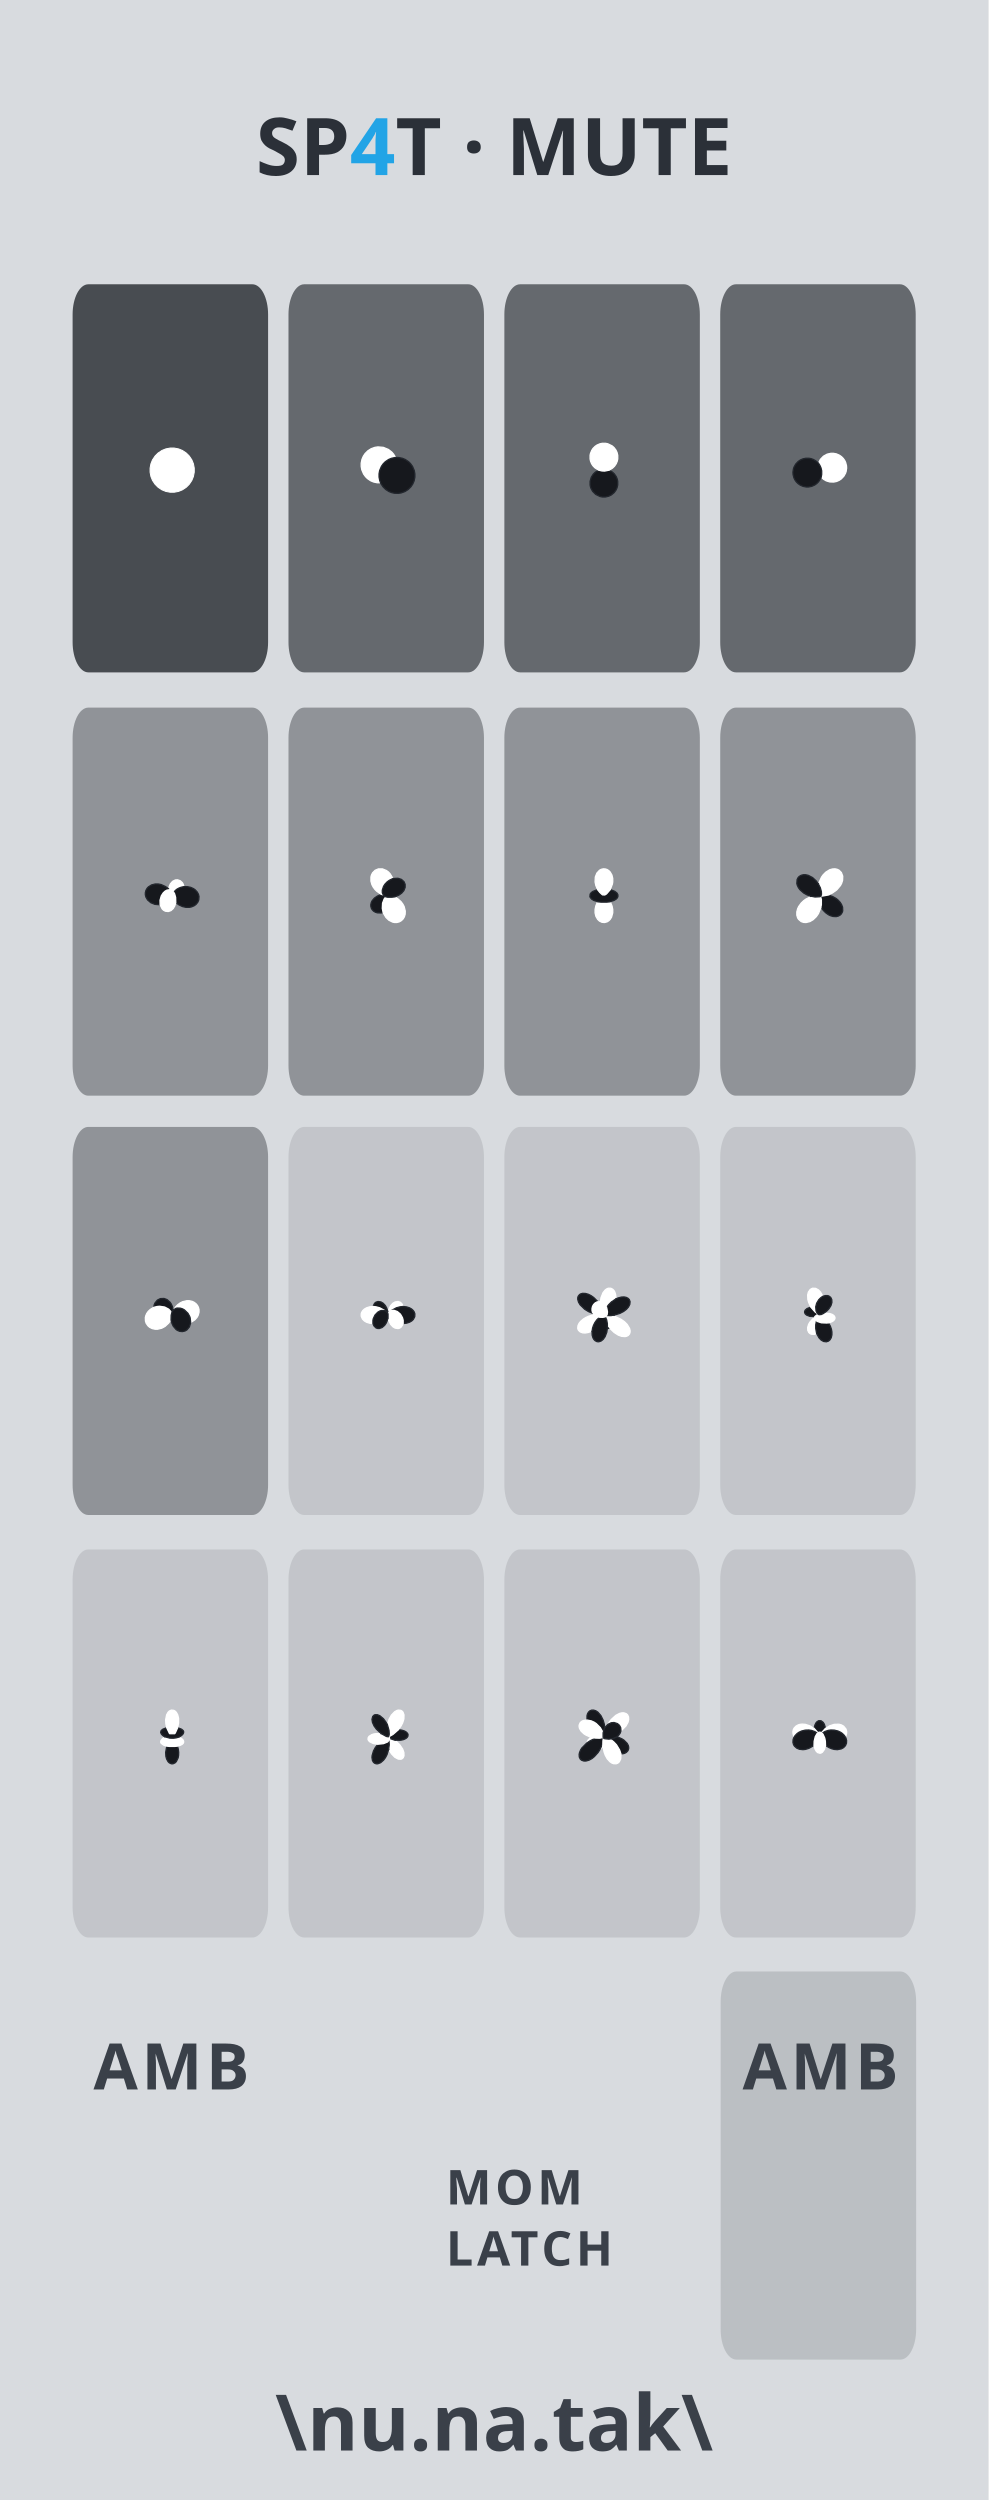
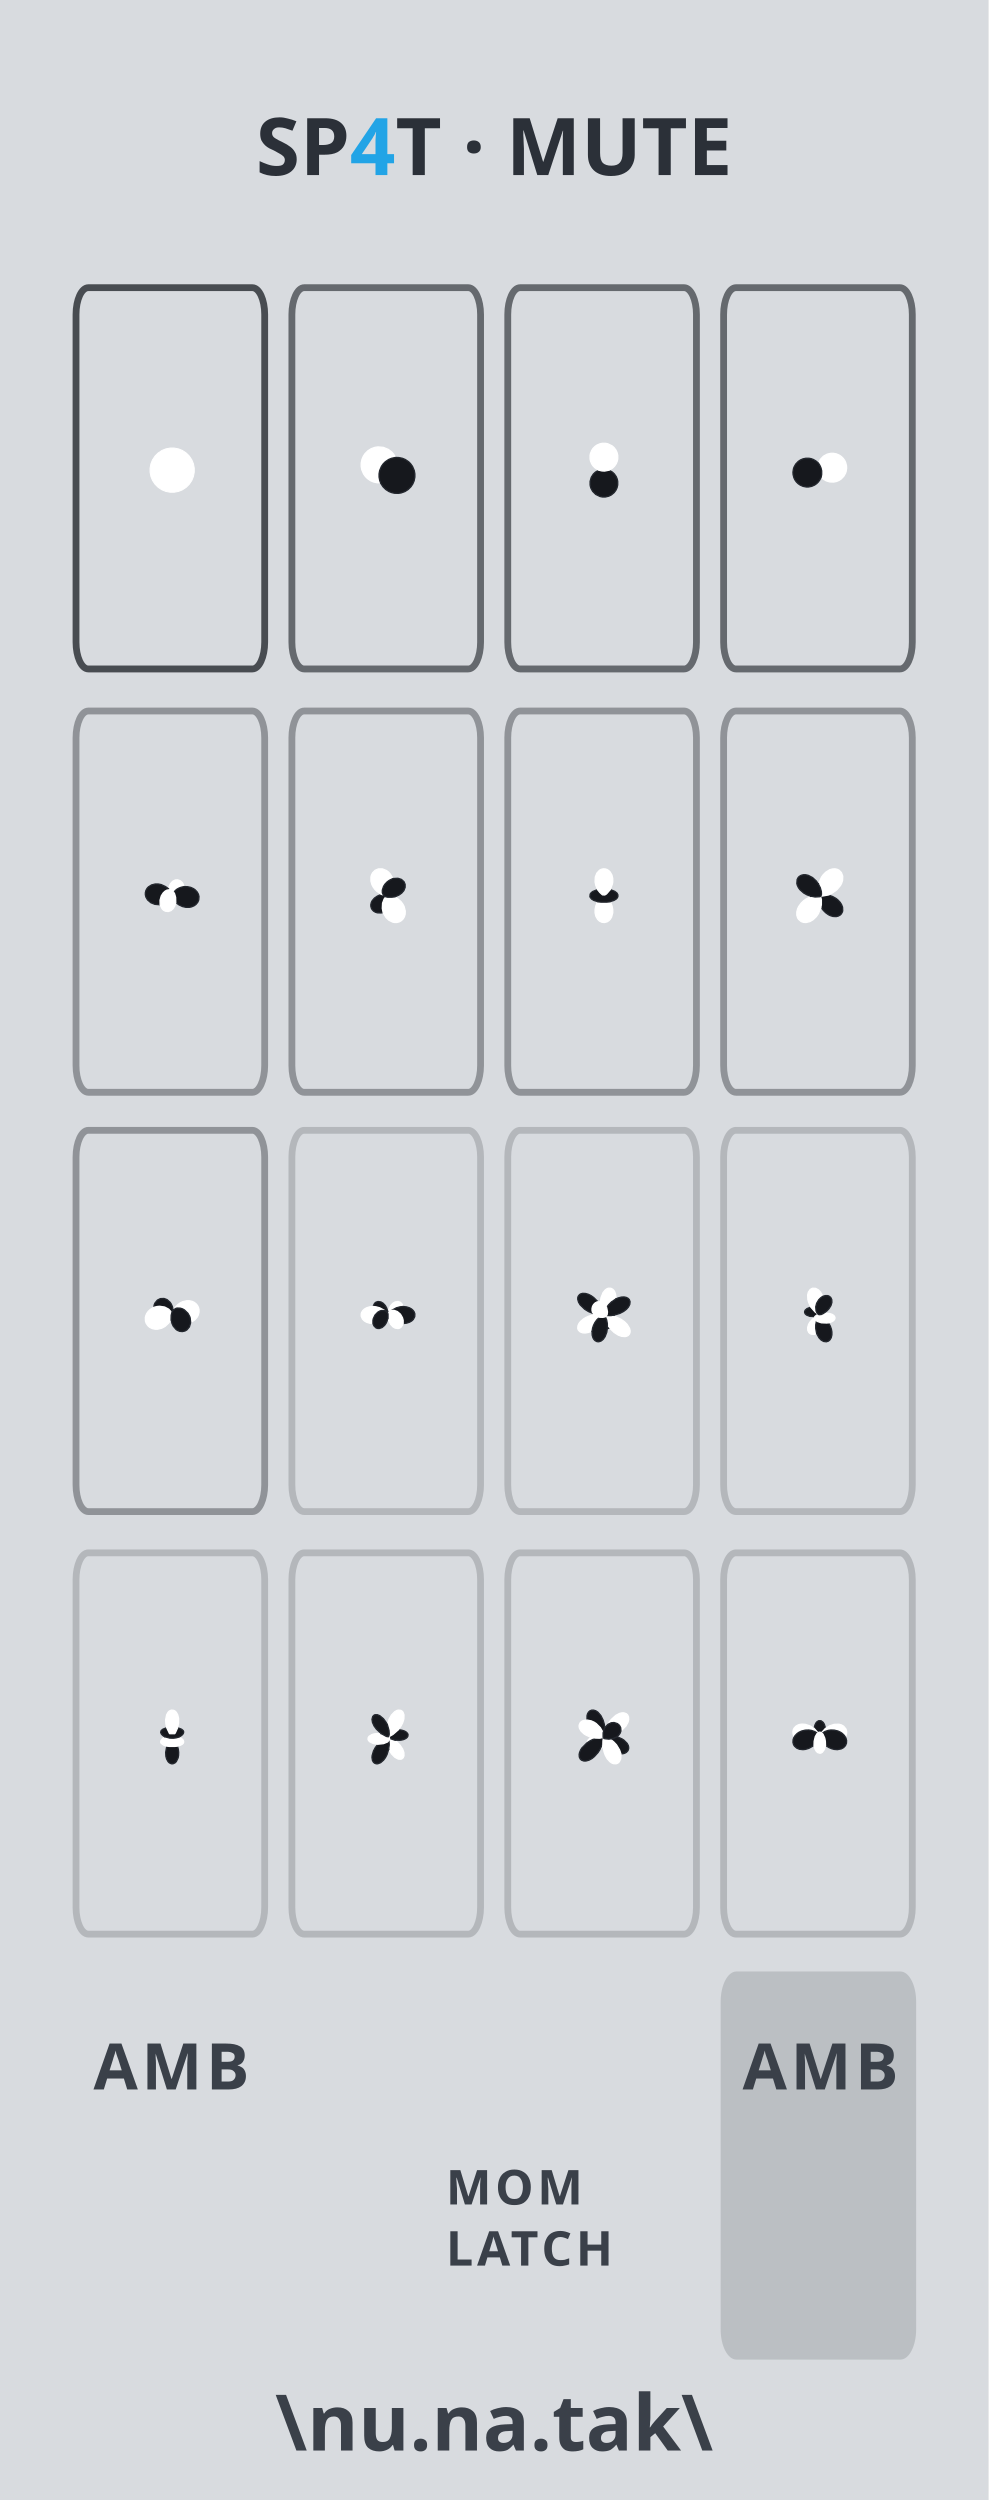
<svg xmlns="http://www.w3.org/2000/svg" version="1.1" width="50.8mm" height="128.5mm" viewBox="0 0 50.8 128.5" id="svg49">
  <defs id="harmonicGradients">
    
    
  </defs>
  <defs id="component-defs">
    
    
    
    
    
  </defs>
  <g id="panel">
    <rect id="background" x="0" y="0" width="50.8" height="128.5" fill="#d8dbdf" />
    <rect style="fill:#bbbfc3;stroke:none" id="rect138" width="10.048" height="19.948" x="37.042" y="101.335" rx="0.809" ry="1.552" />
-     <rect style="opacity:0.5;fill:#484c51;stroke:none" id="rect129" width="10.048" height="19.948" x="3.732" y="57.923" rx="0.809" ry="1.552" />
-     <rect style="opacity:0.15;fill:#484c51;stroke:none" id="rect126" width="10.048" height="19.948" x="37.019" y="57.923" rx="0.809" ry="1.552" />
-     <rect style="opacity:0.5;fill:#484c51;stroke:none" id="rect130" width="10.048" height="19.948" x="37.019" y="36.371" rx="0.809" ry="1.552" />
-     <rect style="opacity:0.15;fill:#484c51;stroke:none" id="rect125" width="10.048" height="19.948" x="37.019" y="79.641" rx="0.809" ry="1.552" />
-     <rect style="opacity:0.15;fill:#484c51;stroke:none" id="rect124" width="10.048" height="19.948" x="25.924" y="79.641" rx="0.809" ry="1.552" />
-     <rect style="opacity:0.15;fill:#484c51;stroke:none" id="rect123" width="10.048" height="19.948" x="14.828" y="79.641" rx="0.809" ry="1.552" />
-     <rect style="opacity:0.15;fill:#484c51;stroke:none" id="rect122" width="10.048" height="19.948" x="3.732" y="79.641" rx="0.809" ry="1.552" />
-     <rect style="opacity:0.15;fill:#484c51;stroke:none" id="rect127" width="10.048" height="19.948" x="25.924" y="57.923" rx="0.809" ry="1.552" />
-     <rect style="opacity:0.5;fill:#484c51;stroke:none" id="rect131" width="10.048" height="19.948" x="25.924" y="36.371" rx="0.809" ry="1.552" />
-     <rect style="opacity:0.15;fill:#484c51;stroke:none" id="rect128" width="10.048" height="19.948" x="14.828" y="57.923" rx="0.809" ry="1.552" />
-     <rect style="opacity:0.5;fill:#484c51;stroke:none" id="rect132" width="10.048" height="19.948" x="14.828" y="36.371" rx="0.809" ry="1.552" />
+     <rect style="opacity:0.5;fill:none;stroke:#484c51;stroke-width:0.35" id="rect129" width="9.698" height="19.598" x="3.907" y="58.098" rx="0.634" ry="1.377" />
+     <rect style="opacity:0.25;fill:none;stroke:#484c51;stroke-width:0.35" id="rect126" width="9.698" height="19.598" x="37.194" y="58.098" rx="0.634" ry="1.377" />
+     <rect style="opacity:0.5;fill:none;stroke:#484c51;stroke-width:0.35" id="rect130" width="9.698" height="19.598" x="37.194" y="36.546" rx="0.634" ry="1.377" />
+     <rect style="opacity:0.25;fill:none;stroke:#484c51;stroke-width:0.35" id="rect125" width="9.698" height="19.598" x="37.194" y="79.816" rx="0.634" ry="1.377" />
+     <rect style="opacity:0.25;fill:none;stroke:#484c51;stroke-width:0.35" id="rect124" width="9.698" height="19.598" x="26.099" y="79.816" rx="0.634" ry="1.377" />
+     <rect style="opacity:0.25;fill:none;stroke:#484c51;stroke-width:0.35" id="rect123" width="9.698" height="19.598" x="15.003" y="79.816" rx="0.634" ry="1.377" />
+     <rect style="opacity:0.25;fill:none;stroke:#484c51;stroke-width:0.35" id="rect122" width="9.698" height="19.598" x="3.907" y="79.816" rx="0.634" ry="1.377" />
+     <rect style="opacity:0.25;fill:none;stroke:#484c51;stroke-width:0.35" id="rect127" width="9.698" height="19.598" x="26.099" y="58.098" rx="0.634" ry="1.377" />
+     <rect style="opacity:0.5;fill:none;stroke:#484c51;stroke-width:0.35" id="rect131" width="9.698" height="19.598" x="26.099" y="36.546" rx="0.634" ry="1.377" />
+     <rect style="opacity:0.25;fill:none;stroke:#484c51;stroke-width:0.35" id="rect128" width="9.698" height="19.598" x="15.003" y="58.098" rx="0.634" ry="1.377" />
+     <rect style="opacity:0.5;fill:none;stroke:#484c51;stroke-width:0.35" id="rect132" width="9.698" height="19.598" x="15.003" y="36.546" rx="0.634" ry="1.377" />
    <text id="title" x="25.4" y="9" style="font-family:'Rounded Mplus 1c', 'Arial Rounded MT Bold', sans-serif;font-weight:bold;font-size:4.1px;text-anchor:middle;fill:#2b3038">
      <tspan id="tspan1">SP<tspan fill="#22a4e6" id="title-accent">4</tspan>T · MUTE</tspan>
    </text>
    <text x="8.707" y="107.4" id="text43" style="font-weight:600;font-size:3.3px;font-family:'Barlow Condensed', 'Arial Narrow', sans-serif;letter-spacing:0.2;text-anchor:middle;fill:#3a4049">
      <tspan id="tspan2" x="8.807" y="107.4">AMB</tspan>
    </text>
    <text x="42.072" y="107.4" id="text46" style="font-weight:600;font-size:3.3px;font-family:'Barlow Condensed', 'Arial Narrow', sans-serif;letter-spacing:0.2;text-anchor:middle;fill:#3a4049">
      <tspan id="tspan85" x="42.172" y="107.4">AMB</tspan>
    </text>
    <text id="brand" x="25.4" y="125.958" font-family="'Rounded Mplus 1c', 'Arial Rounded MT Bold', sans-serif" font-size="4" font-weight="700" text-anchor="middle" fill="#3a4049">\nu.na.tak\</text>
    <g fill-rule="evenodd" stroke-width="2.2" stroke-linejoin="round" id="g4-59" transform="matrix(0.03,0,0,0.03,18.44835,44.5379)">
      <path d="M 38.02,79.63 31.6,79.42 28.18,78.35 24.97,76.42 22.51,73.75 21.22,71.4 20.37,67.97 v -2.78 l 0.85,-3.64 1.5,-2.99 3.75,-4.39 4.92,-3.42 6.63,-3 h 1.28 l 2.14,0.86 3.21,2.78 1.61,0.54 -3,3.63 -2.78,7.28 -0.43,8.98 1.71,7.06 z" id="path1-83" style="fill:#16181d;stroke:#23272e" />
      <path d="m 41.44,48.61 -3.21,-0.86 -2.99,-1.92 -4.92,-3.64 -2.89,-2.89 -3,-4.06 -2.14,-4.07 -1.71,-5.99 v -7.27 l 0.86,-3.21 1.92,-3.85 4.39,-4.39 5.56,-2.35 h 7.06 l 6.85,2.78 3.42,2.57 2.89,3.1 4.71,7.91 -0.54,0.75 -5.56,2.36 -3.85,2.78 -3.75,3.96 -2.35,3.63 -2.14,6.42 v 4.5 z" id="path2-0" style="fill:#ffffff;stroke:#ffffff" />
      <path d="M 65.19,95.89 H 60.7 l -3,-0.64 -6.42,-3.21 -5.02,-4.81 -4.71,-7.92 -1.5,-7.49 0.43,-8.98 2.78,-7.28 2.89,-3.53 3.21,0.64 h 6.84 l 5.35,-0.64 5.57,3.64 5.24,4.81 2.99,4.07 2.14,4.06 1.93,7.71 -0.22,5.56 -1.28,4.28 -2.14,3.64 -2.89,2.88 -3.63,2.14 z" id="path3-90" style="fill:#ffffff;stroke:#ffffff" />
      <path d="m 56.2,52.67 h -6.84 l -3,-0.64 -2.78,-1.28 -1.82,-1.82 -1.71,-4.06 v -4.5 l 2.14,-6.42 2.35,-3.63 3.75,-3.96 3.85,-2.78 6.2,-3 8.56,-0.43 5.99,1.93 4.39,3.96 1.92,4.49 v 5.35 l -2.13,5.35 -3.75,4.38 -4.49,3.21 -7.06,3.21 z" id="path4-7" style="fill:#16181d;stroke:#23272e" />
    </g>
-     <rect style="opacity:0.5;fill:#484c51;stroke:none" id="rect133" width="10.048" height="19.948" x="3.732" y="36.371" rx="0.809" ry="1.552" />
+     <rect style="opacity:0.5;fill:none;stroke:#484c51;stroke-width:0.35" id="rect133" width="9.698" height="19.598" x="3.907" y="36.546" rx="0.634" ry="1.377" />
    <g fill-rule="evenodd" stroke-width="2.2" stroke-linejoin="round" id="g4-9" transform="matrix(0.03,0,0,0.03,40.63998,44.54135)">
      <path d="m 78.06,85.77 -5.52,-0.24 -4.6,-1.37 -3.22,-1.61 -4.83,-3.46 -4.02,-4.02 -2.77,-3.91 -1.15,-0.69 0.93,-11.73 -0.47,-3.68 -1.26,-4.03 0.92,-0.69 h 4.83 l 8.74,-1.83 0.92,0.91 5.29,1.85 5.75,3.21 2.99,2.3 4.25,4.49 2.31,3.68 1.83,4.6 0.24,6.21 -0.47,1.84 -1.84,3.45 -1.95,1.95 -3.22,1.84 z" id="path1-67" style="fill:#16181d;stroke:#23272e" />
      <path d="m 54.14,50.58 -2.19,-0.35 0.93,-2.76 -0.69,-6.9 -2.07,-5.98 -2.31,-4.14 v -1.38 l 5.07,-11.04 2.99,-4.14 4.25,-4.26 6.67,-4.14 4.83,-1.38 4.37,-0.23 3.45,0.69 3.45,1.61 4.02,4.03 2.31,6.21 -0.24,7.13 -1.6,5.06 -2.07,3.91 -6.33,7.47 -7.36,5.29 -5.06,2.31 -0.92,0.92 z" id="path2-89" style="fill:#ffffff;stroke:#ffffff" />
      <path d="m 26.31,95.89 -4.14,-0.23 -4.14,-1.38 -4.48,-3.8 -1.62,-2.53 -1.38,-4.6 V 77.6 l 1.38,-5.29 1.84,-3.91 4.37,-5.98 4.26,-4.03 3.45,-2.52 7.36,-3.68 0.92,-0.92 1.84,-0.24 5.75,1.16 h 5.98 l 3.45,-0.92 1.5,5.17 v 8.97 l -0.92,4.14 0.22,1.15 -0.68,0.69 -3.68,9.2 -3.68,5.29 -5.41,5.18 -5.52,3.22 z" id="path3-7" style="fill:#ffffff;stroke:#ffffff" />
      <path d="m 50,51.73 -8.28,0.46 -5.75,-1.16 -1.84,0.24 -0.92,-0.93 -5.29,-1.83 -5.75,-3.23 -6.33,-5.63 -2.53,-3.45 -2.07,-4.37 -0.69,-2.76 0.47,-6.9 1.83,-3.45 1.96,-1.95 3.22,-1.85 3.68,-0.92 h 3.91 l 4.37,0.92 7.59,3.91 6.33,5.87 2.75,3.91 1.15,0.69 v 1.15 l 2.99,5.75 1.85,6.67 0.23,4.6 -0.93,2.99 z" id="path4-5" style="fill:#16181d;stroke:#23272e" />
    </g>
    <g fill-rule="evenodd" stroke-width="2.2" stroke-linejoin="round" id="g4-52" transform="matrix(0.03,0,0,0.03,7.35283,66.09235)">
      <path d="m 49.14,46 -4.11,-5.18 -3.24,-2.37 -4.75,-2.16 -8.64,-1.3 -5.61,0.65 -4.54,1.51 0.76,-4.43 1.3,-3.24 4.21,-5.07 5.18,-2.59 6.26,-0.22 5.19,1.94 5.07,4.43 1.94,2.81 2.16,4.75 1.3,6.05 -1.51,1.94 z" id="path1-4" style="fill:#16181d;stroke:#23272e" />
      <path d="m 81.75,62.85 -0.33,-4.86 -1.51,-5.61 -3.02,-5.4 -4.21,-4.43 -4.76,-3.02 -5.18,-1.52 h -4.32 l -5.07,1.84 2.37,-3.67 3.35,-3.56 4.32,-3.24 4.32,-2.16 7.13,-1.73 h 4.31 l 4.97,1.08 3.24,1.51 3.24,2.38 2.48,2.91 1.73,3.24 1.08,4.1 v 4.54 l -1.51,5.4 -1.94,3.45 -3.78,4.21 z" id="path2-9" style="fill:#ffffff;stroke:#ffffff" />
      <path d="M 24.95,74.3 H 20.63 L 15.66,73.22 11.34,71.06 8.43,68.57 5.4,64.25 4.11,60.37 3.89,54.54 l 0.65,-3.03 1.73,-4.1 2.59,-3.67 3.56,-3.35 5.62,-3.46 5.83,-1.51 4.53,-0.43 8.64,1.3 6.91,3.67 4.43,4.86 0.65,1.94 -0.87,3.67 v 6.48 l -4.1,6.7 -6.37,5.93 -5.61,3.03 z" id="path3-4" style="fill:#ffffff;stroke:#ffffff" />
      <path d="M 67.49,78.4 62.74,77.97 58.64,76.24 56.48,74.73 51.62,69 49.46,64.25 48.6,59.93 l -0.65,-0.86 0.21,-8.64 1.52,-6.05 1.94,-2.8 0.11,-0.97 0.43,0.43 4.32,-2.59 1.94,-0.44 5.62,0.22 3.88,1.3 3.03,1.72 5.94,5.73 3.02,5.4 0.86,2.59 0.87,7.99 -2.16,7.34 -4.21,5.08 -3.24,1.94 z" id="path4-47" style="fill:#16181d;stroke:#23272e" />
    </g>
    <g fill-rule="evenodd" stroke-width="2.2" stroke-linejoin="round" id="g6" transform="matrix(0.03,0,0,0.03,18.4482,66.0952)">
      <path d="m 50,48.16 -0.1,-4.54 0.78,-0.77 1.35,-4.64 2.32,-4.25 3.77,-4.16 3.86,-2.32 5.03,-0.77 3.67,1.16 2.61,2.22 1.74,3.09 0.48,2.23 -6.76,0.77 -7.73,2.71 -8.89,5.41 -1.45,1.83 z" id="path1-9" style="fill:#ffffff;stroke:#ffffff" />
      <path d="M 49.81,48.16 49.32,46.52 47.68,44.3 38.4,38.69 31.06,36.18 24.1,35.41 l 2.61,-5.51 2.42,-2.03 3.67,-1.16 5.02,0.77 3.87,2.32 3.77,4.16 2.32,4.25 1.35,4.64 0.77,0.77 z" id="path2-55" style="fill:#16181d;stroke:#23272e" />
      <path d="M 23.91,64.59 17.92,63.82 13.08,62.27 9.41,60.15 6.03,56.76 3.9,51.93 v -4.06 l 0.78,-2.51 1.93,-3.09 2.8,-2.61 3.67,-2.13 4.84,-1.54 5.99,-0.78 5.22,0.58 6.57,1.74 8.12,4.45 h -4.45 l -3.48,0.97 -4.44,2.7 -2.81,2.8 -2.12,3.1 -1.94,4.63 -0.58,2.71 z" id="path3-6" style="fill:#ffffff;stroke:#ffffff" />
      <path d="m 75.9,64.59 -0.1,-5.7 -0.58,-2.71 -1.93,-4.63 -2.13,-3.1 -2.8,-2.8 -4.44,-2.7 -3.48,-0.97 -4.64,0.39 0.19,-0.39 8.12,-4.45 6.57,-1.74 5.22,-0.58 5.99,0.78 4.83,1.54 3.67,2.13 2.61,2.42 1.74,2.51 1.16,3.28 -0.19,4.84 -2.51,4.83 -2.81,2.61 -3.67,2.12 -4.83,1.55 z" id="path4-1" style="fill:#16181d;stroke:#23272e" />
      <path d="M 67.01,73.1 61.98,72.32 58.12,70 54.35,65.85 51.64,60.63 50.68,56.96 49.9,56.18 v -7.92 l 1.94,-3.67 2.99,-2.03 2.13,-0.58 h 3.48 l 5.41,1.93 5.31,4.54 3.48,6 1.16,4.44 v 5.8 l -0.77,1.93 -3,4.35 -2.51,1.55 z" id="path5" style="fill:#ffffff;stroke:#ffffff" />
      <path d="M 34.73,73.1 31.64,72.9 29.13,71.94 25.74,68.55 24,64.69 v -5.8 l 0.58,-2.71 2.9,-6.18 4.74,-4.93 3.67,-2.12 2.51,-0.78 h 5.42 l 2.89,1.36 2.61,2.99 0.58,1.74 v 7.92 l -0.77,0.78 -0.97,3.67 -1.74,3.67 -2.31,3.29 -4.35,3.77 z" id="path6" style="fill:#16181d;stroke:#23272e" />
    </g>
    <g fill-rule="evenodd" stroke-width="2.2" stroke-linejoin="round" id="g8" transform="matrix(0.03,0,0,0.03,29.54431,66.09235)">
      <path fill="#16181d" stroke="#23272e" d="m 68.08,52.17 -1.37,-0.22 -3.55,-1.03 3.55,-0.58 z M 56.41,73 l -0.57,-0.57 0.11,-5.84 4.01,5.61 -0.35,0.57 z" id="path1-5" />
      <path d="m 54.58,37.07 -2.86,-4.92 -2.86,-2.86 -2.75,-1.6 -2.17,-0.58 0.91,-6.63 3.43,-8.7 3.78,-4.69 2.52,-1.83 2.74,-1.15 h 4.35 l 3.21,1.61 2.17,2.17 1.6,2.75 1.37,4.57 0.46,6.87 -7.66,5.38 -4.92,4.92 z" id="path2-91" style="fill:#ffffff;stroke:#ffffff" />
      <path d="M 17.96,80.78 13.61,80.55 9.26,78.95 6.4,76.32 5.49,74.49 5.03,72.66 l 0.46,-4.58 1.83,-3.89 2.52,-3.2 4.92,-4.24 4.12,-2.52 5.03,-2.28 8.24,-2.52 h 0.91 l 4.35,2.97 4.58,1.15 0.34,0.34 -4.8,4.58 -3.21,4.57 -2.74,5.73 -2.29,8.92 -6.07,2.18 z" id="path3-3" style="fill:#ffffff;stroke:#ffffff" />
      <path d="m 86.16,86.96 -5.95,-0.46 -5.72,-2.06 -7.1,-4.57 -6.29,-6.07 -5.26,-7.32 -0.92,-7.1 -2.4,-6.75 2.06,-1.6 7.78,-0.23 5.95,1.37 11.21,5.27 5.72,4.12 4.47,4.46 4.12,6.87 0.91,3.66 v 2.74 l -0.91,2.98 -2.18,2.63 -2.52,1.37 z" id="path4-8" style="fill:#ffffff;stroke:#ffffff" />
      <path d="M 31.23,47.37 23.45,44.16 16.82,40.04 9.15,32.61 6.4,28.03 5.03,23.22 v -2.74 l 0.69,-2.52 2.4,-3.09 2.52,-1.37 2.97,-0.69 4.81,0.23 4.8,1.37 4.58,2.29 4.58,3.21 7.21,7.2 -4.69,2.18 -2.64,2.63 -1.83,3.2 -0.91,3.67 v 3.43 z" id="path5-8" style="fill:#16181d;stroke:#23272e" />
      <path d="m 62.13,51.03 -7.44,-0.11 0.92,-2.06 0.45,-4.12 -0.45,-3.89 -1.15,-3.67 3.44,-4.8 4.92,-4.92 6.86,-4.58 0.92,-1.14 0.45,0.45 2.75,-1.37 5.95,-1.6 4.58,-0.23 3.66,0.69 3.2,1.6 2.18,2.17 1.37,3.66 -0.46,4.58 -2.28,4.58 -3.55,4 -4.81,3.67 -6.64,3.43 -8.69,2.52 -0.92,0.68 -1.6,-0.23 z" id="path6-9" style="fill:#16181d;stroke:#23272e" />
      <path d="m 41.07,95.89 -2.97,-0.23 -3.2,-1.61 -2.18,-2.17 -1.6,-2.75 -1.37,-4.57 -0.23,-6.18 -0.46,-0.46 0.69,-0.92 0.68,-4.57 1.6,-4.81 2.29,-4.58 3.21,-4.57 4.46,-4.47 h 5.72 l 4.58,-1.14 2.4,5.61 1.15,6.41 v 7.55 l 0.45,0.68 -0.68,0.92 -0.69,5.26 -2.97,7.78 -3.21,4.58 -3.55,2.86 z" id="path7" style="fill:#16181d;stroke:#23272e" />
      <path d="m 47.71,54 -5.49,-0.22 -6.18,-2.06 -3.78,-2.41 0.46,-0.45 -2.52,-3.89 -0.68,-2.75 v -3.43 l 0.91,-3.67 1.83,-3.2 2.64,-2.63 3.43,-1.83 4.8,-0.46 0.46,-0.46 0.46,0.69 3.43,1.14 4.24,3.78 2.97,5.49 1.37,7.1 -0.68,4.8 -2.18,2.86 -1.83,0.92 z" id="path8-4" style="fill:#ffffff;stroke:#ffffff" />
    </g>
    <g fill-rule="evenodd" stroke-width="2.2" stroke-linejoin="round" id="g6-3" transform="matrix(0.03,0,0,0.03,40.63953,66.09235)">
      <path d="m 40.4,83.1 -4.8,-0.2 -2,-0.8 -2.5,-2.1 -1.8,-3.8 -0.2,-4.8 1.6,-5.4 2.2,-3.8 4.9,-5.5 3.2,-2.4 0.9,3.5 2.2,2.2 -1.2,7 v 5.8 l 1.8,8.8 z" id="path1-95" style="fill:#ffffff;stroke:#ffffff" />
      <path d="m 41.2,53.1 -0.4,-0.4 -8,-0.4 -5.6,-2.2 -2.3,-2.1 -1,-2.2 v -2 l 1,-2.2 3.1,-2.7 6.8,-2.6 2.9,4.1 4.1,4.3 6.7,4.7 -2.5,0.1 -2,0.8 z m 17.4,-6 -3.1,0.5 3,-1.6 z" id="path2-17" style="fill:#16181d;stroke:#23272e" />
      <path d="m 46.4,48.1 -4.6,-3.4 -7.3,-8.3 -3.6,-7.8 -1.4,-5 -0.4,-7.8 1.2,-5 3.3,-4.7 3.8,-2 5.4,0.2 4.8,2.6 3.7,3.9 3.8,7 -3.7,2.7 -3.3,3.3 -2.2,3.2 -2.2,5 -0.8,4 0.2,5.4 1,3.2 z" id="path3-45" style="fill:#ffffff;stroke:#ffffff" />
      <path d="m 61.2,95.9 -4.8,-0.6 -4.2,-2.4 -3.7,-3.9 -4,-7.2 -1.6,-9 V 67 l 1.3,-6.9 4.4,2.2 5.2,1.2 11.7,-0.1 -0.4,0.4 3,5.4 1.8,5.2 0.8,4.6 v 5 l -1.2,5 -2.2,3.6 -2.5,2.1 z" id="path4-14" style="fill:#16181d;stroke:#23272e" />
      <path d="m 61.6,63.7 -9,-0.4 -7.2,-2.4 -3.5,-3.1 -0.8,-2.2 0.2,-2.8 3.5,-2.9 7.2,-0.6 3.2,-1.6 3.6,-0.8 8.2,0.6 3.8,1.2 2.6,1.6 1.5,1.5 1,2.2 v 2 l -1,2.2 -1.9,1.9 -2.8,1.6 -4.6,1.6 z" id="path5-6" style="fill:#ffffff;stroke:#ffffff" />
      <path d="m 52.6,49.1 -4,0.4 -1.6,-1 -1.9,-2.1 -1.6,-3.4 -0.6,-7 1.6,-6.2 3.6,-6 3.3,-3.3 3.6,-2.6 4.4,-1.2 h 3.8 l 2.2,0.6 3.3,2.5 1.8,3.8 0.2,4.8 -1.6,5.4 -3.4,5.4 -3.7,3.9 -5.8,4.2 z" id="path6-0" style="fill:#16181d;stroke:#23272e" />
    </g>
    <g fill-rule="evenodd" stroke-width="2.2" stroke-linejoin="round" id="g4-3" transform="matrix(0.03,0,0,0.03,7.35268,87.78223)">
      <path d="m 51.42,95.9 h -3.05 l -3.46,-1.63 -2.14,-2.14 -2.44,-4.48 -1.22,-4.47 -0.41,-6.72 1.94,-11.09 5.09,0.81 13.73,-0.51 -0.2,1.02 1.22,4.27 0.61,5.5 -0.2,5.29 -0.81,4.07 -3.06,6.31 -2.14,2.14 z" id="path1-22" style="fill:#16181d;stroke:#23272e" />
      <path d="m 54.07,66.18 h -8.34 l -5.5,-0.61 -4.88,-1.63 -4.38,-3.15 -0.82,-2.04 0.41,-2.44 2.75,-3.56 4.27,-2.85 5.7,1.63 4.89,0.61 5.9,-0.21 8.35,-2.03 5.59,4.37 1.22,2.04 0.41,2.24 -0.81,2.24 -1.53,1.52 -2.85,1.63 -4.88,1.63 z" id="path2-14" style="fill:#ffffff;stroke:#ffffff" />
      <path d="m 51.63,52.14 -5.9,-0.21 -7.33,-2.03 -1.02,0.2 -4.07,-3.05 -2.14,-2.34 -1.02,-2.65 0.82,-3.05 2.75,-2.34 6.71,-2.65 3.77,8.25 1.22,2.03 0.92,0.31 7.93,-0.21 5.09,-10.38 6.72,2.65 2.75,2.34 0.81,2.03 -0.2,1.84 -0.82,1.83 -2.13,2.34 -4.07,2.85 -5.91,1.63 z" id="path3-77" style="fill:#16181d;stroke:#23272e" />
      <path d="m 54.38,44.3 h -8.96 l -4.88,-10.18 -1.43,-6.51 -0.41,-7.12 1.63,-8.35 2.44,-4.48 2.14,-2.13 3.46,-1.63 4.28,0.41 2.23,1.22 2.14,2.13 2.44,4.48 1.43,5.9 v 7.94 l -1.63,8.14 -3.66,8.15 z" id="path4-0" style="fill:#ffffff;stroke:#ffffff" />
    </g>
    <g fill-rule="evenodd" stroke-width="2.2" stroke-linejoin="round" id="g6-9" transform="matrix(0.03,0,0,0.03,18.44835,87.78254)">
      <path d="m 72.05,88.05 -4.67,-0.21 -5.93,-3.18 -5.62,-5.83 -4.45,-7 -0.21,-2.54 0.84,-5.94 -0.42,-7.41 0.64,-1.06 0.31,-2.65 9.75,3.6 7.53,7.31 5.09,7.42 2.12,5.94 0.21,5.72 -1.48,3.39 -2.02,1.8 z" id="path1-57" style="fill:#ffffff;stroke:#ffffff" />
      <path d="m 62.51,55.83 -9.75,-3.39 -0.96,-2.02 -1.06,-0.84 2.65,-0.96 4.88,-2.97 5.51,-4.45 3.6,-3.81 6.15,0.85 4.66,1.48 3.18,1.91 2.02,2.22 0.85,2.12 -0.43,2.97 -1.48,2.12 -2.02,1.59 -3.6,1.7 -3.39,0.84 -3.18,0.43 -7.21,-0.21 z" id="path2-2" style="fill:#16181d;stroke:#23272e" />
      <path d="m 32.41,95.89 h -2.97 l -2.76,-1.06 -1.8,-1.59 -1.7,-2.96 -0.84,-5.09 0.21,-3.18 2.33,-8.06 3.18,-5.93 3.82,-4.88 -0.32,-0.74 6.99,-0.42 4.45,-0.85 4.88,-1.91 3.6,-3.18 0.53,7.31 -0.84,5.94 0.21,2.33 -0.85,0.85 -2.33,7.63 -2.76,5.3 -3.18,4.24 -4.98,4.35 z" id="path3-97" style="fill:#16181d;stroke:#23272e" />
      <path d="m 51.48,49.47 -0.74,-0.11 1.27,-4.24 -0.21,-5.08 -1.48,-6.57 -1.7,-4.03 v -1.49 l 0.64,-0.63 2.33,-7.63 4.03,-7.21 5.62,-5.83 3.81,-2.12 2.33,-0.64 4.45,0.43 2.12,1.27 1.59,1.8 1.7,4.67 -0.21,6.99 -2.12,6.78 -3.18,5.94 -3.82,4.88 0.21,0.42 -9.85,8.58 z" id="path4-6" style="fill:#ffffff;stroke:#ffffff" />
      <path d="m 31.98,62.4 -7.42,-1.27 -6.15,-2.97 -2.01,-2.22 -0.85,-2.12 0.43,-2.97 1.48,-2.12 4.56,-2.86 3.39,-1.06 4.24,-0.64 7.21,0.21 0.42,-0.42 7.84,4.24 2.55,1.06 3.18,0.42 0.95,0.74 0.64,1.49 -0.21,2.97 -3.29,3.71 -6.78,2.75 z" id="path5-82" style="fill:#ffffff;stroke:#ffffff" />
      <path d="m 50.42,49.68 -3.39,-0.63 -7.63,-4.24 -1.69,-0.43 -0.22,-0.85 -7.52,-6.88 -4.03,-5.52 -2.76,-6.14 -0.84,-5.3 1.27,-4.88 2.44,-2.44 1.69,-0.63 h 3.82 l 4.24,1.69 6.25,5.2 4.03,5.51 2.54,4.03 2.97,10.38 0.42,6.57 -0.63,3.18 z" id="path6-99" style="fill:#16181d;stroke:#23272e" />
    </g>
    <g fill-rule="evenodd" stroke-width="2.2" stroke-linejoin="round" id="g8-8" transform="matrix(0.03,0,0,0.03,29.54446,87.78284)">
      <path d="m 21.22,59.79 0.12,-1.77 1.41,-2.83 4.6,-4.84 9.56,1.54 -5.07,1.77 -5.67,2.83 z m 22.65,11.09 -0.36,-0.36 2.36,-4.48 2.24,-6.25 0.12,6.49 z" id="path1-3" style="fill:#ffffff;stroke:#ffffff" />
      <path d="m 79.25,79.13 -0.59,-0.35 -1.89,-6.61 -4.01,-7.07 -6.01,-6.73 -6.61,-4.95 5.43,-0.94 7.08,-3.07 8.25,3.77 3.31,2.13 5.54,5.54 1.89,3.54 0.7,2.83 v 2.83 l -1.18,3.3 -2.71,2.95 -3.07,1.65 -2.83,0.71 h -2.83 z" id="path2-7" style="fill:#16181d;stroke:#23272e" />
      <path d="M 48.58,42.81 46.11,37.5 43.75,33.96 36.79,27 33.25,24.64 28.06,22.28 20.39,20.75 20.87,20.28 v -6.84 l 0.94,-3.31 1.65,-2.83 2.48,-2.24 3.07,-1.18 h 3.3 l 3.77,1.18 3.54,2.36 5.07,5.78 3.78,7.55 2.12,7.31 0.47,4.01 0.71,0.71 -2.36,6.13 z" id="path3-12" style="fill:#16181d;stroke:#23272e" />
      <path d="m 79.25,39.5 -0.82,-6.25 -1.89,-3.3 -3.42,-2.95 -4.25,-1.65 -4.01,-0.24 -4.72,1.18 -3.06,1.89 -0.12,-0.35 5.42,-7.79 7.91,-7.19 6.37,-3.31 4.01,-0.94 h 3.54 l 4.01,1.42 2.24,2 1.65,3.54 0.23,4.48 -1.18,4.72 -3.53,6.37 z" id="path4-61" style="fill:#ffffff;stroke:#ffffff" />
      <path d="M 19.1,91.16 H 15.56 L 11.55,89.75 9.31,87.74 7.66,84.21 7.42,79.72 l 0.71,-3.3 1.89,-4.48 2.12,-3.3 8.61,-8.61 5.42,-3.54 5.67,-2.83 5.19,-1.89 5.89,0.24 5.66,-1.18 0.59,0.82 -0.7,2.6 -0.24,5.42 -0.94,2.83 -4.01,8.73 -3.31,5.19 -6.36,7.08 -4.13,3.42 -5.19,2.83 z" id="path5-7" style="fill:#16181d;stroke:#23272e" />
      <path d="m 70.76,95.88 -4.48,-0.23 -2.6,-0.95 -3.54,-2.36 -4.6,-5.07 -3.3,-5.9 -2.12,-5.89 -1.42,-7.79 -0.71,-0.71 0.24,-10.61 0.83,-4.6 4.48,1.65 h 6.37 l 3.3,2.12 3.54,2.83 4.6,4.84 5.42,8.96 2.36,7.08 -0.47,8.26 -2.36,4.95 -2.47,2.24 z" id="path6-6" style="fill:#ffffff;stroke:#ffffff" />
      <path d="m 42.92,52.01 -7.55,-0.24 -8.25,-1.42 -8.26,-3.77 -3.3,-2.12 -4.84,-4.6 -2.59,-4.49 -0.71,-2.83 v -2.83 l 1.65,-4.01 2.24,-2.24 3.07,-1.65 6.37,-0.94 7.31,1.41 5.19,2.36 3.54,2.36 6.96,6.96 4.72,8.49 v 8.26 z" id="path7-5" style="fill:#ffffff;stroke:#ffffff" />
      <path d="m 58.49,53.66 -7.07,-0.71 -1.66,-0.71 -1.29,-1.53 v -7.79 l 3.06,-9.9 0.59,0.11 4.72,-4.95 5.43,-2.6 4.95,-0.47 5.9,1.89 3.42,2.95 2.12,4.01 0.47,5.66 -1.41,3.77 -2.13,3.07 -3.18,3.19 -6.84,2.83 z" id="path8-0" style="fill:#16181d;stroke:#23272e" />
    </g>
    <g fill-rule="evenodd" stroke-width="2.2" stroke-linejoin="round" id="g6-4" transform="matrix(0.03,0,0,0.03,40.63983,87.77924)">
      <path d="M 53.07,42.66 51.1,41.79 h -2.41 l -1.98,0.87 -6.68,-7.12 1.54,-6.13 1.75,-3.51 2.08,-2.3 2.85,-1.53 3.94,0.22 3.61,2.74 1.98,3.28 1.97,6.58 v 0.65 z" id="path1-51" style="fill:#16181d;stroke:#23272e" />
      <path d="m 6.19,49.89 -1.2,-2.08 -1.1,-4.16 v -3.29 l 0.66,-2.85 1.31,-2.62 3.18,-3.4 3.94,-2.19 3.07,-0.88 3.72,-0.43 5.48,0.43 7.88,2.63 6.36,4.16 0.43,-0.21 6.9,7.77 -1.2,0.77 -4.38,-2.85 -6.79,-2.19 -3.51,-0.44 -7.23,0.44 -5.03,1.31 -4.6,2.19 -3.18,2.3 -3.29,3.29 z" id="path2-23" style="fill:#ffffff;stroke:#ffffff" />
      <path d="M 93.59,49.89 91.4,46.82 85.7,42 81.1,39.81 76.07,38.5 l -3.51,-0.44 -7.23,0.44 -6.79,2.19 -4.38,2.85 -1.2,-0.77 6.9,-7.77 0.44,0.21 6.35,-4.16 7.88,-2.63 8.11,-0.22 4.16,1.1 3.94,2.19 4.06,4.93 1.09,3.94 v 3.29 l -0.88,3.5 z" id="path3-72" style="fill:#ffffff;stroke:#ffffff" />
      <path d="m 21.09,71.8 -6.14,-0.66 -4.6,-1.97 -3.83,-3.4 -1.53,-2.41 -1.1,-3.94 0.22,-4.6 1.09,-3.29 2.41,-3.94 3.62,-3.61 2.85,-1.98 4.6,-2.19 6.35,-1.53 5.91,-0.22 4.6,0.66 5.7,1.97 4.16,2.63 0.33,0.33 -3.51,5.69 -1.53,5.26 -0.44,9.86 -9.09,5.14 -5.91,1.76 z" id="path4-41" style="fill:#16181d;stroke:#23272e" />
      <path d="m 80.01,71.8 -5.48,-0.44 -4.16,-1.1 -4.6,-1.97 -6.24,-3.83 -0.44,-9.86 -1.53,-5.26 -3.51,-5.69 0.33,-0.33 4.16,-2.63 5.7,-1.97 4.6,-0.66 5.91,0.22 6.35,1.53 4.6,2.19 2.85,1.98 3.62,3.61 2.63,4.38 1.09,4.16 -0.22,4.6 -1.75,4.17 -3.18,3.39 -3.94,2.19 z" id="path5-826" style="fill:#16181d;stroke:#23272e" />
      <path d="m 50.22,77.93 -3.94,-1.1 -2.3,-2.08 -2.41,-4.38 -1.54,-5.47 0.22,-7.45 1.97,-8.11 3.07,-5.25 3.4,-2.3 3.5,0.43 3.18,2.96 3.06,6.79 1.1,5.7 0.22,7.23 -1.97,6.57 -3.4,4.71 -2.19,1.31 z" id="path6-03" style="fill:#ffffff;stroke:#ffffff" />
    </g>
    <g fill-rule="evenodd" stroke-width="2.2" stroke-linejoin="round" id="g3-6" transform="matrix(0.03,0,0,0.03,29.54386,44.5409)">
      <path d="M 51.01,95.9 46.57,95.5 42.33,93.48 39.21,90.55 36.18,85.31 34.77,79.46 V 73.4 l 1.21,-5.85 3.13,-7.36 6.05,0.81 h 9.48 l 6.05,-0.81 3.13,7.36 1.21,5.85 v 5.85 l -2.02,7.47 -2.42,3.83 -2.32,2.32 -2.82,1.82 z" id="path1-838" style="fill:#ffffff;stroke:#ffffff" />
      <path d="m 54.64,61 h -9.48 l -6.26,-0.61 -0.6,-0.6 -5.45,-1.62 -4.03,-2.42 -2.53,-3.13 -0.4,-1.21 0.4,-4.23 1.92,-2.53 2.62,-2.01 8.07,-3.23 6.46,7.46 3.03,1.82 4.03,-0.2 4.54,-4.14 3.93,-4.94 7.67,3.02 3.73,2.93 1.62,3.03 v 3.02 l -1.01,2.22 -1.92,2.12 -4.03,2.42 -5.45,1.62 -0.61,0.6 z" id="path2-6" style="fill:#16181d;stroke:#23272e" />
      <path d="m 51.41,48.69 -4.03,-0.2 -4.54,-4.14 -3.84,-4.84 -3.02,-7.26 -1.21,-5.86 0.4,-8.47 2.62,-6.66 4.54,-4.94 3.03,-1.61 3.43,-0.81 3.63,0.2 3.03,1.01 2.82,1.82 2.32,2.32 3.03,5.24 1.41,5.85 v 6.05 l -0.6,3.64 -3.64,9.48 -6.35,7.36 z" id="path3-1" style="fill:#ffffff;stroke:#ffffff" />
    </g>
-     <rect style="opacity:0.8;fill:#484c51;stroke:none" id="rect134" width="10.048" height="19.948" x="37.019" y="14.612" rx="0.809" ry="1.552" />
-     <rect style="opacity:0.8;fill:#484c51;stroke:none" id="rect135" width="10.048" height="19.948" x="25.924" y="14.612" rx="0.809" ry="1.552" />
-     <rect style="opacity:0.8;fill:#484c51;stroke:none" id="rect136" width="10.048" height="19.948" x="14.828" y="14.612" rx="0.809" ry="1.552" />
-     <rect style="fill:#484c51;stroke:none" id="rect137" width="10.048" height="19.948" x="3.732" y="14.612" rx="0.809" ry="1.552" />
+     <rect style="opacity:0.8;fill:none;stroke:#484c51;stroke-width:0.35" id="rect134" width="9.698" height="19.598" x="37.194" y="14.787" rx="0.634" ry="1.377" />
+     <rect style="opacity:0.8;fill:none;stroke:#484c51;stroke-width:0.35" id="rect135" width="9.698" height="19.598" x="26.099" y="14.787" rx="0.634" ry="1.377" />
+     <rect style="opacity:0.8;fill:none;stroke:#484c51;stroke-width:0.35" id="rect136" width="9.698" height="19.598" x="15.003" y="14.787" rx="0.634" ry="1.377" />
+     <rect style="fill:none;stroke:#484c51;stroke-width:0.35" id="rect137" width="9.698" height="19.598" x="3.907" y="14.787" rx="0.634" ry="1.377" />
    <g fill-rule="evenodd" stroke-width="2.2" stroke-linejoin="round" id="g4-5" transform="matrix(0.03,0,0,0.03,7.35253,44.54089)">
      <path d="m 52.58,43.75 -3.37,-3.17 -1.99,-0.79 -2.57,-0.2 -0.7,-0.89 0.8,-4.36 1.98,-4.56 3.86,-4.47 4.76,-2.37 3.97,-0.2 4.36,1.58 3.47,3.08 1.19,1.78 1.98,5.35 -5.05,0.9 -5.36,2.18 -4.36,2.97 z" id="path1-8" style="fill:#ffffff;stroke:#ffffff" />
      <path d="M 29.38,65.56 20.26,64.77 13.32,62 7.67,57.14 4.89,52.38 3.9,48.41 v -3.57 l 0.99,-3.96 1.99,-3.57 2.28,-2.48 5.35,-3.37 6.15,-1.58 h 5.55 l 4.95,0.99 7.34,3.37 5.16,3.76 0.89,1.49 -3.67,0.89 -3.17,1.79 -3.08,2.87 -2.18,2.98 -1.78,3.57 -1.39,4.95 z" id="path2-8" style="fill:#16181d;stroke:#23272e" />
      <path d="m 79.15,69.93 h -5.56 l -6.14,-1.39 -6.15,-2.98 -5.45,-4.06 -0.2,-9.91 -1.19,-4.17 -1.98,-3.57 4.86,-4.66 3.76,-2.18 4.17,-1.58 5.15,-1.19 5.55,0.2 5.75,1.18 4.76,2.19 2.58,1.78 3.67,3.87 2.18,3.96 0.99,3.97 -0.4,5.75 -1.78,4.16 -3.07,3.67 -2.98,2.18 -4.56,1.98 z" id="path3-9" style="fill:#16181d;stroke:#23272e" />
      <path d="m 43.26,77.06 -5.16,-0.59 -3.17,-1.78 -2.28,-2.28 -3.37,-6.75 -0.2,-7.93 2.18,-7.53 3.37,-5.16 3.08,-2.87 3.17,-1.79 5.35,-0.79 4.17,1.79 3.47,4.65 1.98,6.75 0.2,9.12 -1.79,5.75 -2.57,4.36 -3.87,3.47 z" id="path4-4" style="fill:#ffffff;stroke:#ffffff" />
    </g>
    <g fill-rule="evenodd" stroke-width="2.2" stroke-linejoin="round" id="g2-7" transform="matrix(0.03,0,0,0.03,40.63953,22.66851)">
      <path d="m 73.72,70.32 -6.6,-0.21 -6.19,-1.85 -4.54,-2.69 -4.22,-4.02 1.03,-4.33 -0.21,-7.63 -1.65,-5.37 -3.71,-5.98 3.3,-6.81 5.26,-5.46 6.39,-3.51 6.6,-1.44 h 3.92 l 5.37,1.03 5.15,2.27 3.51,2.47 2.99,2.99 2.48,3.51 1.65,3.51 1.44,5.57 0.21,4.12 -0.83,5.57 -1.03,3.1 -2.89,5.15 -4.43,4.65 -3.72,2.47 -4.33,1.86 z" id="path1-0" style="fill:#ffffff;stroke:#ffffff" />
      <path d="M 30.61,78.78 H 26.69 L 21.33,77.74 16.17,75.48 12.66,73 9.67,70.01 7.2,66.5 5.55,63 4.1,57.43 3.9,53.3 l 0.82,-5.57 1.03,-3.09 2.89,-5.16 4.44,-4.64 3.71,-2.48 4.33,-1.85 4.95,-1.03 h 5.16 l 3.51,0.61 4.12,1.45 4.54,2.68 4.23,3.61 2.47,3.92 1.86,4.12 1.24,5.16 v 6.19 l -0.83,4.74 -2.68,5.16 -2.27,3.1 -2.78,2.78 -3.51,2.48 -5.16,2.26 z" id="path2-4" style="fill:#16181d;stroke:#23272e" />
    </g>
    <g fill-rule="evenodd" stroke-width="2.2" stroke-linejoin="round" id="g2-0" transform="matrix(0.03,0,0,0.03,29.54386,22.66851)">
      <path d="m 52.59,95.9 h -5.38 l -3.98,-0.8 -7.37,-3.58 -5.28,-5.28 -2.78,-4.98 -1,-2.98 -0.6,-2.99 v -6.17 l 1.99,-6.97 3.59,-5.58 3.48,-3.28 4.39,-2.59 0.79,-1 8.17,1.79 4.58,-0.2 6.17,-1.59 0.8,1 4.38,2.59 3.28,3.08 3.19,4.58 1.79,4.38 0.8,3.79 v 6.17 l -1.2,4.98 -1.99,4.18 -2.99,3.98 -4.68,3.89 -4.38,2.19 z" id="path1-6" style="fill:#16181d;stroke:#23272e" />
      <path d="M 51.19,51.49 46.61,51.29 40.64,49.9 34.27,45.72 30.98,42.23 28.79,38.85 27,34.47 26.2,30.68 v -6.17 l 0.6,-2.99 2.19,-5.37 2.19,-3.39 3.69,-3.68 3.18,-2.19 5.18,-2.19 3.98,-0.8 h 5.38 l 3.98,0.8 7.37,3.58 3.29,2.89 3.18,4.18 1.99,4.18 1.2,4.98 v 6.17 l -0.8,3.79 -1.79,4.38 -2.99,4.38 -3.48,3.29 -5.38,3.38 z" id="path2-5" style="fill:#ffffff;stroke:#ffffff" />
    </g>
    <g fill-rule="evenodd" stroke-width="2.2" stroke-linejoin="round" id="g2-3" transform="matrix(0.03,0,0,0.03,18.4491,22.66941)">
      <path d="M 36.89,71.46 H 31.24 L 25.07,70.17 20.19,68.12 14.54,64.26 11.32,61.05 7.98,56.42 4.9,49.23 3.87,43.58 v -5.66 l 1.29,-6.42 2.31,-5.4 3.08,-4.63 4.76,-4.75 5.65,-3.6 6.43,-2.31 5.14,-0.77 9.25,0.77 8.73,3.6 6.04,4.75 2.83,3.34 3.34,5.4 -1.16,0.64 -5.91,1.03 -6.68,3.08 -3.85,2.83 -3.47,3.47 -3.09,4.37 -3.08,7.19 -1.03,5.66 0.26,7.71 z" id="path1-85" style="fill:#ffffff;stroke:#ffffff" />
      <path d="m 67.22,89.7 -6.43,-0.25 -4.62,-1.03 -4.63,-1.8 -5.65,-3.6 -4.76,-4.75 -4.36,-6.68 0.25,-0.52 -1.28,-2.82 -1.29,-6.43 v -5.65 l 1.03,-5.66 3.08,-7.19 3.09,-4.37 3.47,-3.47 5.65,-3.85 4.88,-2.06 7.2,-1.54 5.65,0.25 6.17,1.29 4.88,2.06 5.66,3.85 3.21,3.21 3.34,4.63 3.08,7.19 1.03,5.66 v 5.65 l -1.28,6.43 -2.32,5.39 -3.08,4.63 -4.75,4.75 -5.66,3.6 -6.42,2.31 z" id="path2-1" style="fill:#16181d;stroke:#23272e" />
    </g>
    <path d="m 8.952,25.3 h -0.205 l -0.224,-0.043 -0.2,-0.081 -0.2,-0.134 -0.15,-0.15 -0.134,-0.2 -0.081,-0.2 -0.043,-0.224 v -0.205 l 0.043,-0.224 0.081,-0.2 0.134,-0.2 0.15,-0.15 0.2,-0.134 0.2,-0.081 0.224,-0.043 h 0.205 l 0.224,0.043 0.2,0.081 0.2,0.134 0.15,0.15 0.134,0.2 0.081,0.2 0.043,0.224 v 0.205 l -0.043,0.224 -0.081,0.2 -0.134,0.2 -0.15,0.15 -0.2,0.134 -0.2,0.081 z" id="path1-2" style="fill:#ffffff;fill-rule:evenodd;stroke:#ffffff;stroke-width:0.054;stroke-linejoin:round" />
    <text x="11.687" y="71.358" id="text118" style="font-weight:600;font-size:2.469px;font-family:'Barlow Condensed', 'Arial Narrow', sans-serif;letter-spacing:0.2;text-anchor:start;fill:#3a4049" transform="translate(11.24,41.951)">
      <tspan id="tspan5">MOM</tspan>
    </text>
    <text x="11.687" y="74.501" id="text119" style="font-weight:600;font-size:2.469px;font-family:'Barlow Condensed', 'Arial Narrow', sans-serif;letter-spacing:0.2;text-anchor:start;fill:#3a4049" transform="translate(11.24,41.951)">
      <tspan id="tspan4">LATCH</tspan>
    </text>
  </g>
  <g id="components" style="display:none">
    <circle id="ambi-output" cx="42.043" cy="114" r="4.013" fill="#0000ff" />
    <circle id="ambi-input" cx="8.756" cy="114" r="4.013" fill="#00ff00" />
    <circle id="ch14-mute-input" cx="19.852" cy="94.73" r="4.013" fill="#00ff00" />
    <circle id="ch13-mute-input" cx="8.756" cy="94.73" r="4.013" fill="#00ff00" />
    <circle id="ch16-mute-input" cx="42.043" cy="94.73" r="4.013" fill="#00ff00" />
    <circle id="ch15-mute-input" cx="30.948" cy="94.73" r="4.013" fill="#00ff00" />
    <circle id="ch10-mute-input" cx="19.852" cy="73.128" r="4.013" fill="#00ff00" />
    <circle id="ch9-mute-input" cx="8.756" cy="73.128" r="4.013" fill="#00ff00" />
    <circle id="ch12-mute-input" cx="42.043" cy="73.128" r="4.013" fill="#00ff00" />
    <circle id="ch11-mute-input" cx="30.948" cy="73.128" r="4.013" fill="#00ff00" />
    <circle id="ch6-mute-input" cx="19.852" cy="51.607" r="4.013" fill="#00ff00" />
    <circle id="ch5-mute-input" cx="8.756" cy="51.607" r="4.013" fill="#00ff00" />
    <circle id="ch8-mute-input" cx="42.043" cy="51.607" r="4.013" fill="#00ff00" />
    <circle id="ch7-mute-input" cx="30.948" cy="51.607" r="4.013" fill="#00ff00" />
    <circle id="ch2-mute-input" cx="19.852" cy="29.747" r="4.013" fill="#00ff00" />
    <circle id="ch1-mute-input" cx="8.756" cy="29.747" r="4.013" fill="#00ff00" />
    <circle id="ch4-mute-input" cx="42.043" cy="29.747" r="4.013" fill="#00ff00" />
    <circle id="ch3-mute-input" cx="30.948" cy="29.747" r="4.013" fill="#00ff00" />
    <circle id="trigger-mode-switch" cx="19.852" cy="114.001" r="2.279" fill="#ff0000" />
    <circle id="ch1-mute-button" cx="8.757" cy="19.509" r="2.646" fill="#ff0000" />
    <circle id="ch2-mute-button" cx="19.852" cy="19.509" r="2.646" fill="#ff0000" />
    <circle id="ch3-mute-button" cx="30.948" cy="19.509" r="2.646" fill="#ff0000" />
    <circle id="ch4-mute-button" cx="42.044" cy="19.509" r="2.646" fill="#ff0000" />
    <circle id="ch5-mute-button" cx="8.757" cy="41.369" r="2.646" fill="#ff0000" />
    <circle id="ch6-mute-button" cx="19.852" cy="41.369" r="2.646" fill="#ff0000" />
    <circle id="ch7-mute-button" cx="30.948" cy="41.369" r="2.646" fill="#ff0000" />
    <circle id="ch8-mute-button" cx="42.044" cy="41.369" r="2.646" fill="#ff0000" />
    <circle id="ch9-mute-button" cx="8.757" cy="62.89" r="2.646" fill="#ff0000" />
    <circle id="ch10-mute-button" cx="19.852" cy="62.89" r="2.646" fill="#ff0000" />
    <circle id="ch11-mute-button" cx="30.948" cy="62.89" r="2.646" fill="#ff0000" />
    <circle id="ch12-mute-button" cx="42.044" cy="62.89" r="2.646" fill="#ff0000" />
    <circle id="ch13-mute-button" cx="8.757" cy="84.492" r="2.646" fill="#ff0000" />
    <circle id="ch14-mute-button" cx="19.852" cy="84.492" r="2.646" fill="#ff0000" />
    <circle id="ch15-mute-button" cx="30.948" cy="84.492" r="2.646" fill="#ff0000" />
    <circle id="ch16-mute-button" cx="42.044" cy="84.492" r="2.646" fill="#ff0000" />
    <circle id="ch1-led" cx="4.832" cy="15.831" r="0.567" fill="#ff00ff" />
    <circle id="ch2-led" cx="15.927" cy="15.831" r="0.567" fill="#ff00ff" />
    <circle id="ch3-led" cx="27.023" cy="15.831" r="0.567" fill="#ff00ff" />
    <circle id="ch4-led" cx="38.119" cy="15.831" r="0.567" fill="#ff00ff" />
    <circle id="ch5-led" cx="4.832" cy="37.668" r="0.567" fill="#ff00ff" />
    <circle id="ch6-led" cx="15.927" cy="37.668" r="0.567" fill="#ff00ff" />
    <circle id="ch7-led" cx="27.023" cy="37.668" r="0.567" fill="#ff00ff" />
    <circle id="ch8-led" cx="38.119" cy="37.668" r="0.567" fill="#ff00ff" />
    <circle id="ch9-led" cx="4.832" cy="59.2" r="0.567" fill="#ff00ff" />
    <circle id="ch10-led" cx="15.927" cy="59.2" r="0.567" fill="#ff00ff" />
    <circle id="ch11-led" cx="27.023" cy="59.2" r="0.567" fill="#ff00ff" />
    <circle id="ch12-led" cx="38.119" cy="59.2" r="0.567" fill="#ff00ff" />
    <circle id="ch13-led" cx="4.832" cy="80.961" r="0.567" fill="#ff00ff" />
    <circle id="ch14-led" cx="15.927" cy="80.961" r="0.567" fill="#ff00ff" />
    <circle id="ch15-led" cx="27.023" cy="80.961" r="0.567" fill="#ff00ff" />
    <circle id="ch16-led" cx="38.119" cy="80.961" r="0.567" fill="#ff00ff" />
  </g>
</svg>
